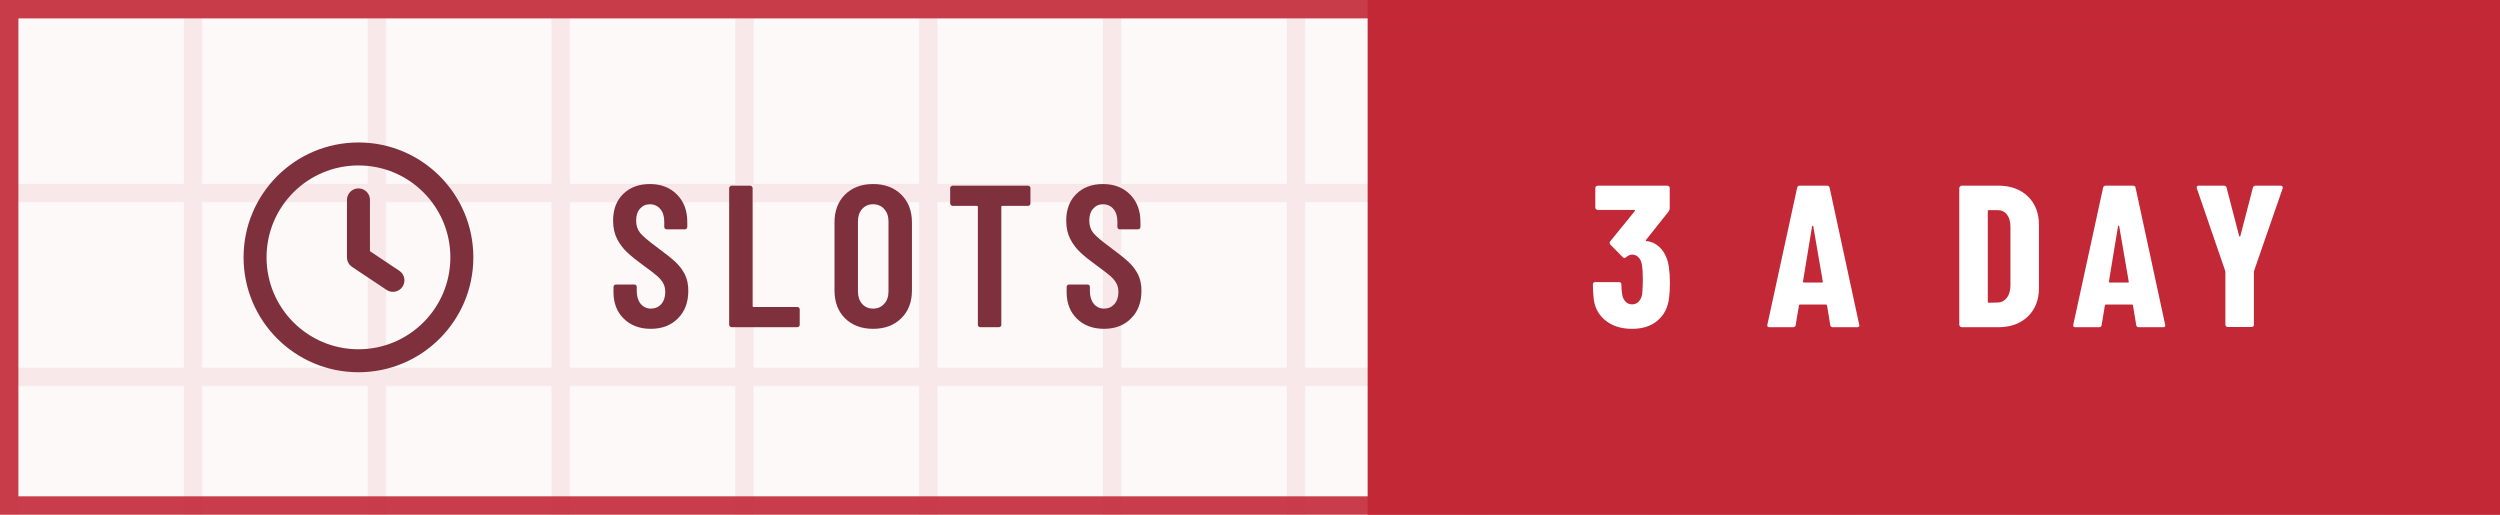
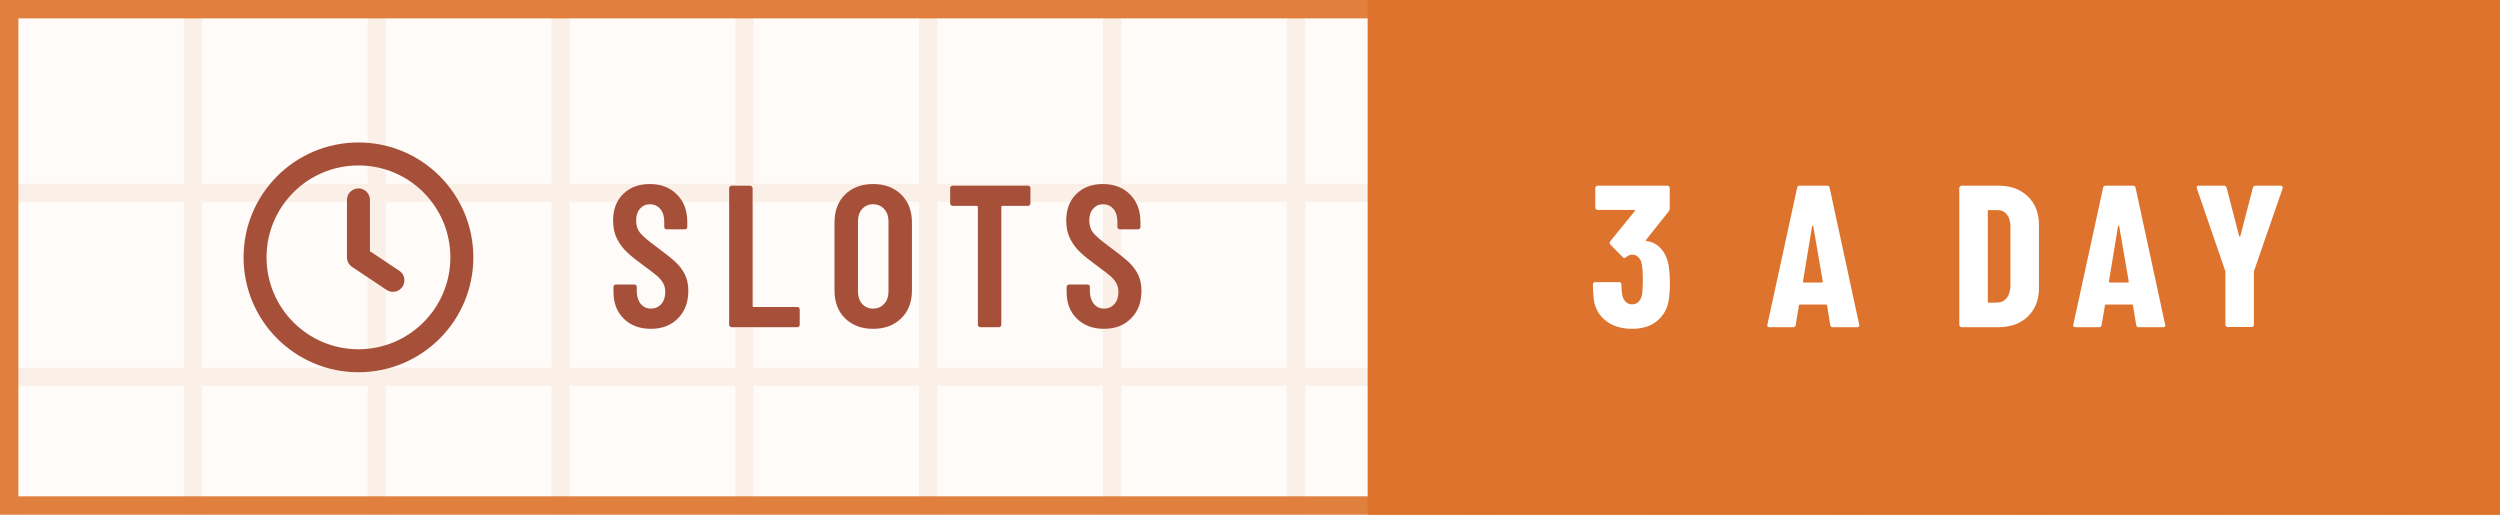
<svg xmlns="http://www.w3.org/2000/svg" width="136" height="28" viewBox="0 0 136 28" role="img" aria-label="Slots: 3 a day">
  <defs>
-     <pattern id="p1a60c9" width="10" height="10" patternUnits="userSpaceOnUse">
-       <path d="M10 .5H.5V10" fill="none" stroke="#C32837" stroke-opacity=".08" />
+     <pattern id="p767bc5" width="10" height="10" patternUnits="userSpaceOnUse">
+       <path d="M10 .5H.5V10" fill="none" stroke="#DD732C" stroke-opacity=".08" />
    </pattern>
-     <path id="m76-1a60c9" d="M54 12V688Q54 693 58 696Q61 700 66 700H158Q163 700 166 696Q170 693 170 688V105Q170 100 175 100H391Q396 100 400 96Q403 93 403 88V12Q403 7 400 4Q396 0 391 0H66Q61 0 58 4Q54 7 54 12Z" />
-     <path id="m79-1a60c9" d="M42 182V518Q42 604 94 656Q147 708 233 708Q319 708 372 656Q425 604 425 518V182Q425 96 372 44Q319 -8 233 -8Q147 -8 94 44Q42 96 42 182ZM309 177V523Q309 561 288 584Q267 608 233 608Q199 608 178 584Q158 561 158 523V177Q158 139 178 116Q199 92 233 92Q267 92 288 116Q309 139 309 177Z" />
-     <path id="m83-1a60c9" d="M34 173V199Q34 204 38 208Q41 211 46 211H137Q142 211 146 208Q149 204 149 199V179Q149 140 168 116Q188 92 219 92Q250 92 270 114Q290 137 290 174Q290 200 279 219Q268 238 248 255Q228 272 184 304Q134 340 104 368Q73 396 52 436Q32 475 32 527Q32 610 82 659Q132 708 214 708Q297 708 348 656Q399 605 399 520V496Q399 491 396 488Q392 484 387 484H297Q292 484 288 488Q285 491 285 496V522Q285 561 266 584Q246 608 214 608Q184 608 165 586Q146 565 146 527Q146 491 166 466Q187 441 247 397Q308 352 339 324Q370 295 387 261Q404 227 404 180Q404 95 353 44Q302 -8 219 -8Q136 -8 85 42Q34 92 34 173Z" />
-     <path id="m84-1a60c9" d="M425 688V612Q425 607 422 604Q418 600 413 600H286Q281 600 281 595V12Q281 7 278 4Q274 0 269 0H177Q172 0 168 4Q165 7 165 12V595Q165 600 160 600H40Q35 600 32 604Q28 607 28 612V688Q28 693 32 696Q35 700 40 700H413Q418 700 422 696Q425 693 425 688Z" />
-     <path id="n51-1a60c9" d="M404 222Q404 178 400 147Q392 75 344 34Q297 -8 217 -8Q134 -8 82 36Q30 80 26 153Q23 180 23 211Q23 223 35 223H152Q164 223 164 211Q164 188 167 168Q170 142 183 128Q196 113 217 113Q237 113 250 127Q263 141 267 165Q270 200 270 237Q270 284 265 311Q261 334 248 346Q236 359 217 359Q202 359 187 346Q181 342 179 342Q175 342 170 347L110 408Q106 412 106 417Q106 421 109 425L230 574Q232 576 231 578Q230 580 227 580H47Q42 580 38 584Q35 587 35 592V688Q35 693 38 696Q42 700 47 700H391Q396 700 400 696Q403 693 403 688V588Q403 580 398 573L286 432Q285 430 285 428Q285 426 287 426Q331 422 362 386Q392 350 399 296Q404 258 404 222Z" />
-     <path id="n65-1a60c9" d="M325 11 309 107Q309 112 303 112H176Q170 112 170 107L154 11Q153 0 141 0H24Q11 0 14 13L161 689Q163 700 174 700H309Q320 700 322 689L468 13L469 9Q469 0 458 0H338Q326 0 325 11ZM194 221H284Q289 221 288 226L241 499Q240 502 238 502Q236 502 235 499L190 226Q190 221 194 221Z" />
-     <path id="n68-1a60c9" d="M44 12V688Q44 693 48 696Q51 700 56 700H237Q328 700 383 647Q438 594 438 506V194Q438 106 383 53Q328 0 237 0H56Q51 0 48 4Q44 7 44 12ZM190 121 235 122Q262 123 279 145Q296 167 297 203V497Q297 535 280 557Q263 579 234 579H190Q185 579 185 574V126Q185 121 190 121Z" />
-     <path id="n89-1a60c9" d="M166 13V273L165 279L25 686Q24 688 24 691Q24 700 35 700H158Q169 700 172 690L234 451Q235 448 237 448Q239 448 240 451L302 690Q305 700 316 700H439Q445 700 448 696Q451 693 449 686L308 279L307 273V13Q307 8 304 4Q300 1 295 1H178Q173 1 170 4Q166 8 166 13Z" />
+     <path id="m76-767bc5" d="M54 12V688Q54 693 58 696Q61 700 66 700H158Q163 700 166 696Q170 693 170 688V105Q170 100 175 100H391Q396 100 400 96Q403 93 403 88V12Q403 7 400 4Q396 0 391 0H66Q61 0 58 4Q54 7 54 12Z" />
+     <path id="m79-767bc5" d="M42 182V518Q42 604 94 656Q147 708 233 708Q319 708 372 656Q425 604 425 518V182Q425 96 372 44Q319 -8 233 -8Q147 -8 94 44Q42 96 42 182ZM309 177V523Q309 561 288 584Q267 608 233 608Q199 608 178 584Q158 561 158 523V177Q158 139 178 116Q199 92 233 92Q267 92 288 116Q309 139 309 177Z" />
+     <path id="m83-767bc5" d="M34 173V199Q34 204 38 208Q41 211 46 211H137Q142 211 146 208Q149 204 149 199V179Q149 140 168 116Q188 92 219 92Q250 92 270 114Q290 137 290 174Q290 200 279 219Q268 238 248 255Q228 272 184 304Q134 340 104 368Q73 396 52 436Q32 475 32 527Q32 610 82 659Q132 708 214 708Q297 708 348 656Q399 605 399 520V496Q399 491 396 488Q392 484 387 484H297Q292 484 288 488Q285 491 285 496V522Q285 561 266 584Q246 608 214 608Q184 608 165 586Q146 565 146 527Q146 491 166 466Q187 441 247 397Q308 352 339 324Q370 295 387 261Q404 227 404 180Q404 95 353 44Q302 -8 219 -8Q136 -8 85 42Q34 92 34 173Z" />
+     <path id="m84-767bc5" d="M425 688V612Q425 607 422 604Q418 600 413 600H286Q281 600 281 595V12Q281 7 278 4Q274 0 269 0H177Q172 0 168 4Q165 7 165 12V595Q165 600 160 600H40Q35 600 32 604Q28 607 28 612V688Q28 693 32 696Q35 700 40 700H413Q418 700 422 696Q425 693 425 688Z" />
+     <path id="n51-767bc5" d="M404 222Q404 178 400 147Q392 75 344 34Q297 -8 217 -8Q134 -8 82 36Q30 80 26 153Q23 180 23 211Q23 223 35 223H152Q164 223 164 211Q164 188 167 168Q170 142 183 128Q196 113 217 113Q237 113 250 127Q263 141 267 165Q270 200 270 237Q270 284 265 311Q261 334 248 346Q236 359 217 359Q202 359 187 346Q181 342 179 342Q175 342 170 347L110 408Q106 412 106 417Q106 421 109 425L230 574Q232 576 231 578Q230 580 227 580H47Q42 580 38 584Q35 587 35 592V688Q35 693 38 696Q42 700 47 700H391Q396 700 400 696Q403 693 403 688V588Q403 580 398 573L286 432Q285 430 285 428Q285 426 287 426Q331 422 362 386Q392 350 399 296Q404 258 404 222Z" />
+     <path id="n65-767bc5" d="M325 11 309 107Q309 112 303 112H176Q170 112 170 107L154 11Q153 0 141 0H24Q11 0 14 13L161 689Q163 700 174 700H309Q320 700 322 689L468 13L469 9Q469 0 458 0H338Q326 0 325 11ZM194 221H284Q289 221 288 226L241 499Q240 502 238 502Q236 502 235 499L190 226Q190 221 194 221Z" />
+     <path id="n68-767bc5" d="M44 12V688Q44 693 48 696Q51 700 56 700H237Q328 700 383 647Q438 594 438 506V194Q438 106 383 53Q328 0 237 0H56Q51 0 48 4Q44 7 44 12ZM190 121 235 122Q262 123 279 145Q296 167 297 203V497Q297 535 280 557Q263 579 234 579H190Q185 579 185 574V126Q185 121 190 121Z" />
+     <path id="n89-767bc5" d="M166 13V273L165 279L25 686Q24 688 24 691Q24 700 35 700H158Q169 700 172 690L234 451Q235 448 237 448Q239 448 240 451L302 690Q305 700 316 700H439Q445 700 448 696Q451 693 449 686L308 279L307 273V13Q307 8 304 4Q300 1 295 1H178Q173 1 170 4Q166 8 166 13Z" />
  </defs>
  <rect width="136" height="28" fill="#FFFFFF" />
-   <rect width="136" height="28" fill="#C32837" fill-opacity=".03" />
-   <rect width="136" height="28" fill="url(#p1a60c9)" />
-   <path d="M74.4 0H136V28H74.4Z" fill="#C32837" />
-   <g transform="translate(12 6.5) scale(0.625)" fill="none" stroke="#7E303D" stroke-width="2" stroke-linecap="round" stroke-linejoin="round">
+   <rect width="136" height="28" fill="#DD732C" fill-opacity=".03" />
+   <rect width="136" height="28" fill="url(#p767bc5)" />
+   <path d="M74.4 0H136V28H74.4Z" fill="#DD732C" />
+   <g transform="translate(12 6.5) scale(0.625)" fill="none" stroke="#A6503A" stroke-width="2" stroke-linecap="round" stroke-linejoin="round">
    <circle cx="12" cy="12" r="9" />
    <path d="M12 7v5l3 2" />
  </g>
-   <g transform="translate(33 17.8) scale(0.011 -0.011)" fill="#7E303D">
-     <use href="#m83-1a60c9" x="0" />
-     <use href="#m76-1a60c9" x="552" />
-     <use href="#m79-1a60c9" x="1085" />
-     <use href="#m84-1a60c9" x="1671" />
-     <use href="#m83-1a60c9" x="2241" />
+   <g transform="translate(33 17.8) scale(0.011 -0.011)" fill="#A6503A">
+     <use href="#m83-767bc5" x="0" />
+     <use href="#m76-767bc5" x="552" />
+     <use href="#m79-767bc5" x="1085" />
+     <use href="#m84-767bc5" x="1671" />
+     <use href="#m83-767bc5" x="2241" />
  </g>
  <g transform="translate(86.4 17.8) scale(0.011 -0.011)" fill="#FFFFFF">
-     <use href="#n51-1a60c9" x="0" />
-     <use href="#n65-1a60c9" x="872" />
-     <use href="#n68-1a60c9" x="1791" />
-     <use href="#n65-1a60c9" x="2385" />
-     <use href="#n89-1a60c9" x="2985" />
+     <use href="#n51-767bc5" x="0" />
+     <use href="#n65-767bc5" x="872" />
+     <use href="#n68-767bc5" x="1791" />
+     <use href="#n65-767bc5" x="2385" />
+     <use href="#n89-767bc5" x="2985" />
  </g>
-   <rect x=".5" y=".5" width="135" height="27" fill="none" stroke="#C32837" stroke-opacity=".9" />
+   <rect x=".5" y=".5" width="135" height="27" fill="none" stroke="#DD732C" stroke-opacity=".9" />
</svg>
